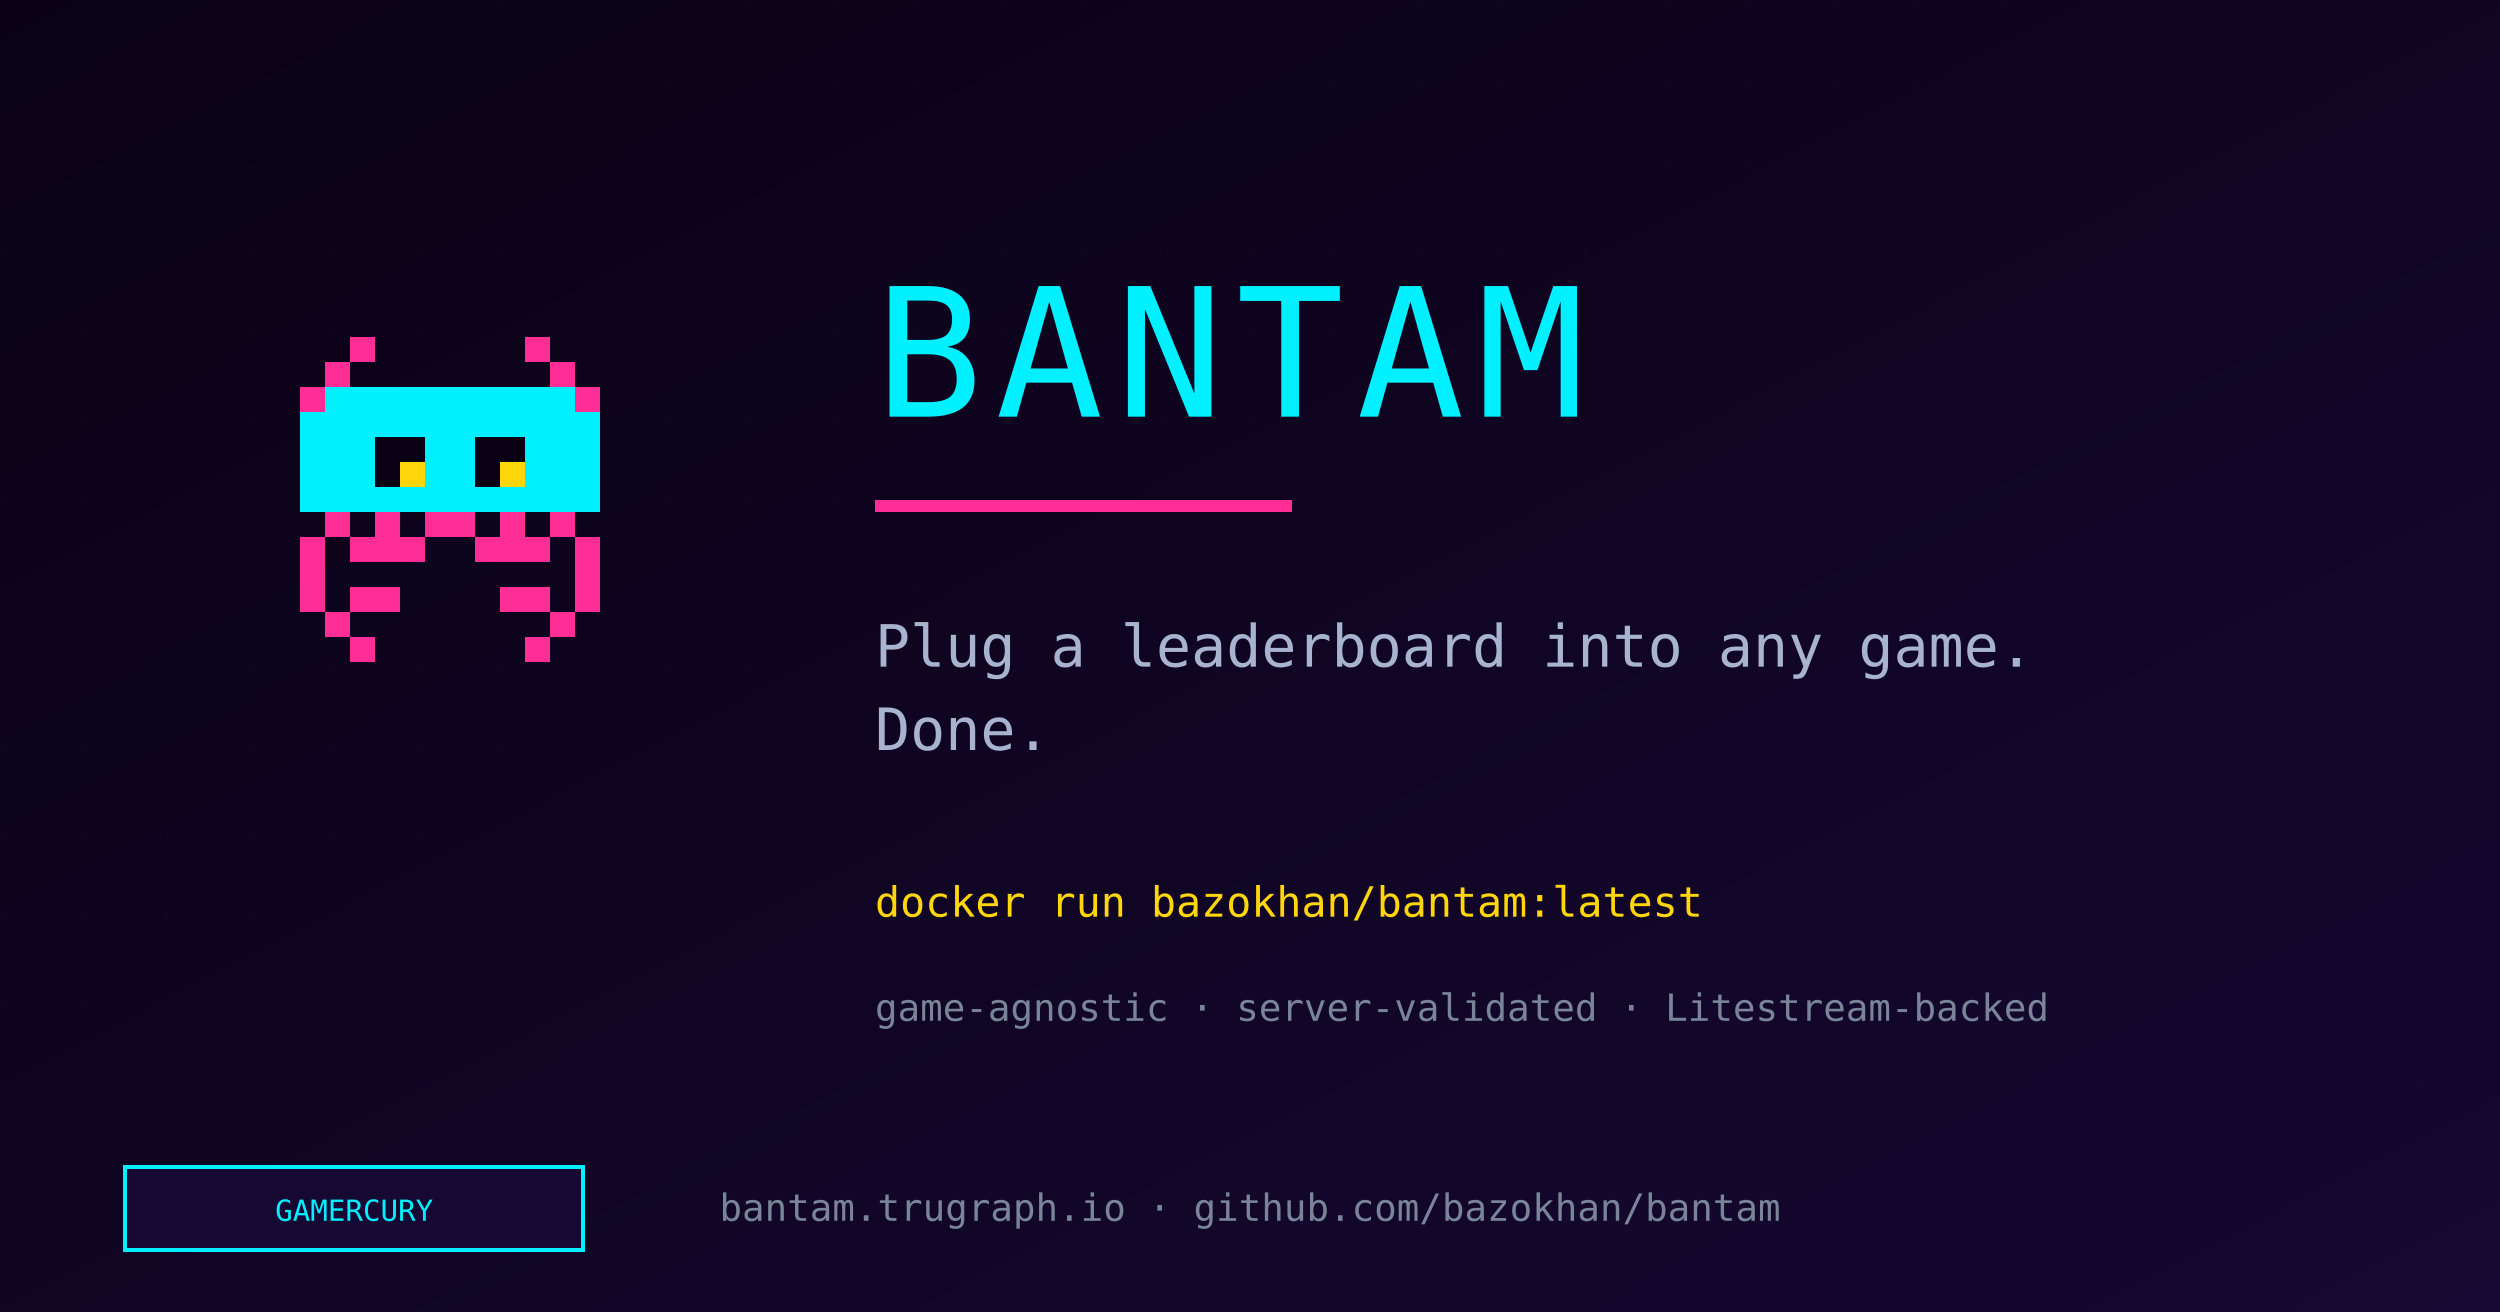
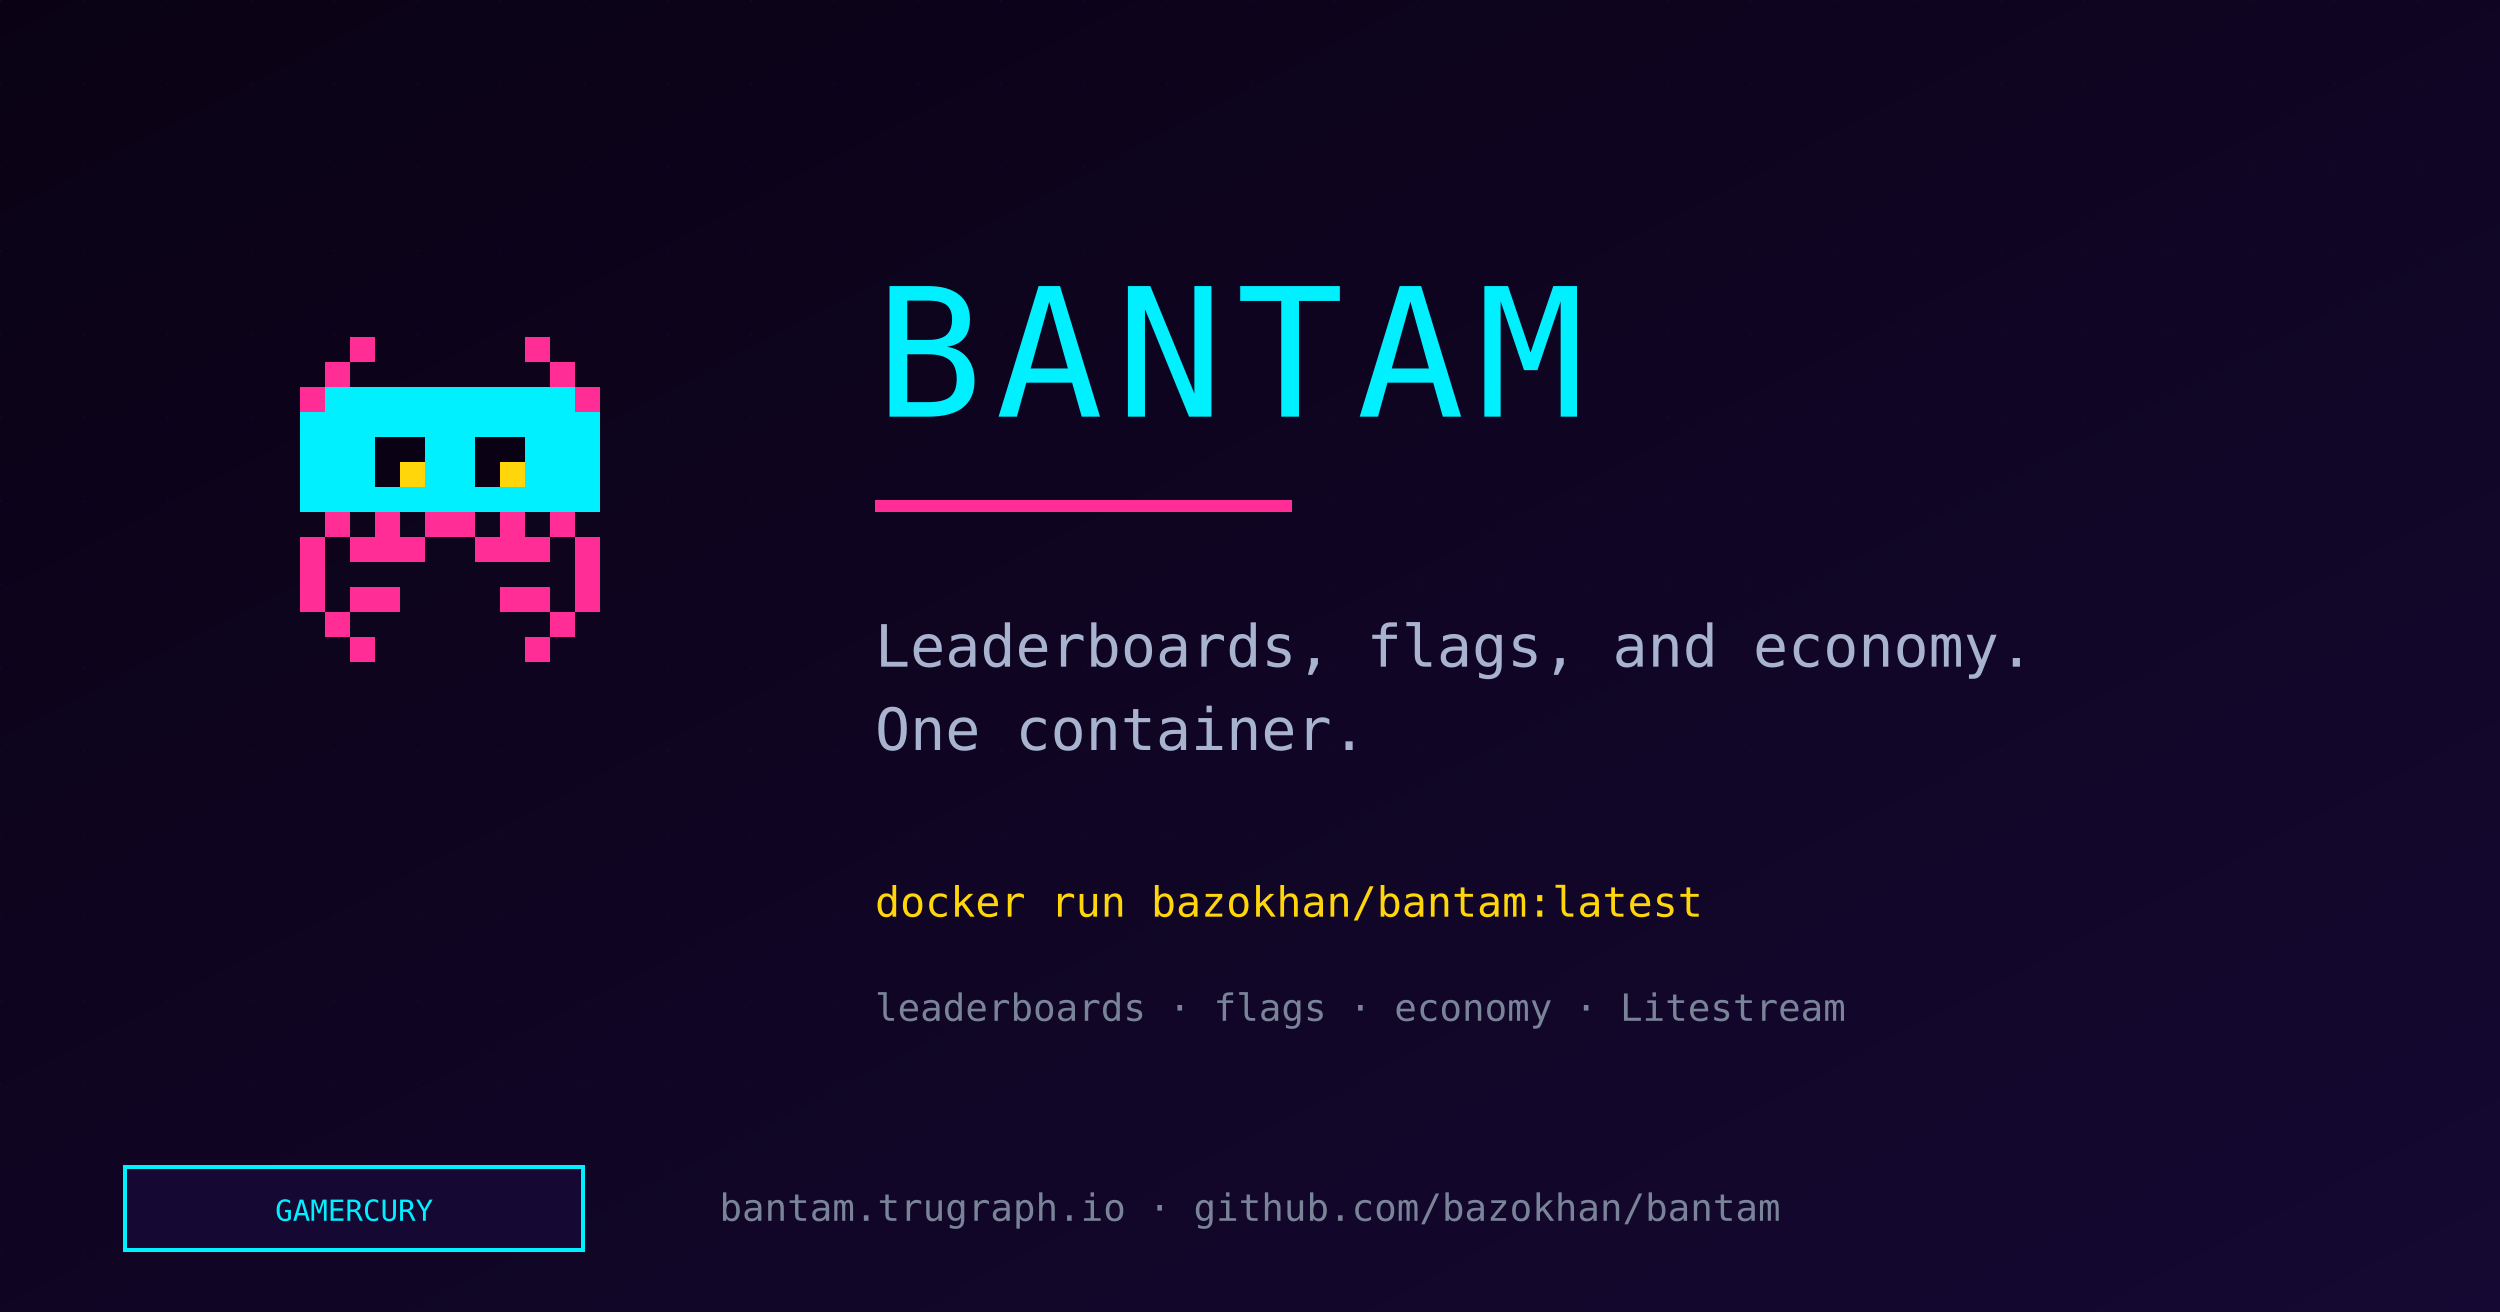
<svg xmlns="http://www.w3.org/2000/svg" viewBox="0 0 1200 630" width="1200" height="630" shape-rendering="crispEdges">
  <defs>
    <linearGradient id="bg" x1="0" y1="0" x2="1" y2="1">
      <stop offset="0" stop-color="#0a0214" />
      <stop offset="1" stop-color="#150832" />
    </linearGradient>
    <pattern id="grid" x="0" y="0" width="40" height="40" patternUnits="userSpaceOnUse">
      <rect width="40" height="40" fill="none" />
      <rect x="0" y="0" width="1" height="1" fill="#1a0a3a" opacity="0.4" />
    </pattern>
  </defs>
  <rect width="1200" height="630" fill="url(#bg)" />
  <rect width="1200" height="630" fill="url(#grid)" />
  <g transform="translate(120, 150) scale(12)" shape-rendering="crispEdges">
    <g fill="#ff2d95">
      <rect x="3" y="2" width="1" height="1" />
      <rect x="4" y="1" width="1" height="1" />
      <rect x="11" y="1" width="1" height="1" />
      <rect x="12" y="2" width="1" height="1" />
      <rect x="2" y="3" width="1" height="1" />
      <rect x="13" y="3" width="1" height="1" />
    </g>
    <g fill="#00f0ff">
      <rect x="3" y="3" width="10" height="1" />
      <rect x="2" y="4" width="12" height="1" />
      <rect x="2" y="5" width="12" height="1" />
      <rect x="2" y="6" width="12" height="1" />
      <rect x="2" y="7" width="12" height="1" />
    </g>
    <g fill="#ffd60a">
      <rect x="5" y="5" width="2" height="2" />
      <rect x="9" y="5" width="2" height="2" />
    </g>
    <g fill="#0a0214">
      <rect x="5" y="5" width="1" height="2" />
      <rect x="6" y="5" width="1" height="1" />
      <rect x="9" y="5" width="1" height="2" />
      <rect x="10" y="5" width="1" height="1" />
    </g>
    <g fill="#ff2d95">
      <rect x="3" y="8" width="1" height="1" />
      <rect x="5" y="8" width="1" height="1" />
      <rect x="7" y="8" width="1" height="1" />
      <rect x="8" y="8" width="1" height="1" />
      <rect x="10" y="8" width="1" height="1" />
      <rect x="12" y="8" width="1" height="1" />
      <rect x="2" y="9" width="1" height="1" />
      <rect x="4" y="9" width="1" height="1" />
      <rect x="5" y="9" width="1" height="1" />
      <rect x="6" y="9" width="1" height="1" />
      <rect x="9" y="9" width="1" height="1" />
      <rect x="10" y="9" width="1" height="1" />
      <rect x="11" y="9" width="1" height="1" />
      <rect x="13" y="9" width="1" height="1" />
      <rect x="2" y="10" width="1" height="1" />
      <rect x="13" y="10" width="1" height="1" />
      <rect x="2" y="11" width="1" height="1" />
      <rect x="4" y="11" width="1" height="1" />
      <rect x="5" y="11" width="1" height="1" />
      <rect x="10" y="11" width="1" height="1" />
      <rect x="11" y="11" width="1" height="1" />
      <rect x="13" y="11" width="1" height="1" />
      <rect x="3" y="12" width="1" height="1" />
      <rect x="12" y="12" width="1" height="1" />
      <rect x="4" y="13" width="1" height="1" />
      <rect x="11" y="13" width="1" height="1" />
    </g>
  </g>
  <g transform="translate(420, 200)">
    <text x="0" y="0" font-family="'Press Start 2P', 'VT323', monospace" font-size="86" fill="#00f0ff" letter-spacing="6" text-anchor="start">BANTAM</text>
    <rect x="0" y="40" width="200" height="6" fill="#ff2d95" />
-     <text x="0" y="120" font-family="'JetBrains Mono', monospace" font-size="28" fill="#a8b3cf" font-weight="500">Plug a leaderboard into any game.</text>
-     <text x="0" y="160" font-family="'JetBrains Mono', monospace" font-size="28" fill="#a8b3cf" font-weight="500">Done.</text>
+     <text x="0" y="120" font-family="'JetBrains Mono', monospace" font-size="28" fill="#a8b3cf" font-weight="500">Leaderboards, flags, and economy.</text>
+     <text x="0" y="160" font-family="'JetBrains Mono', monospace" font-size="28" fill="#a8b3cf" font-weight="500">One container.</text>
    <text x="0" y="240" font-family="'JetBrains Mono', monospace" font-size="20" fill="#ffd60a">docker run bazokhan/bantam:latest</text>
-     <text x="0" y="290" font-family="'JetBrains Mono', monospace" font-size="18" fill="#7a8499">game-agnostic · server-validated · Litestream-backed</text>
+     <text x="0" y="290" font-family="'JetBrains Mono', monospace" font-size="18" fill="#7a8499">leaderboards · flags · economy · Litestream</text>
  </g>
  <g transform="translate(60, 560)">
    <rect width="220" height="40" fill="#150832" stroke="#00f0ff" stroke-width="2" />
    <text x="110" y="26" font-family="'Press Start 2P', monospace" font-size="14" fill="#00f0ff" text-anchor="middle">GAMERCURY</text>
  </g>
  <text x="600" y="586" font-family="'JetBrains Mono', monospace" font-size="18" fill="#7a8499" text-anchor="middle">bantam.trugraph.io · github.com/bazokhan/bantam</text>
</svg>
